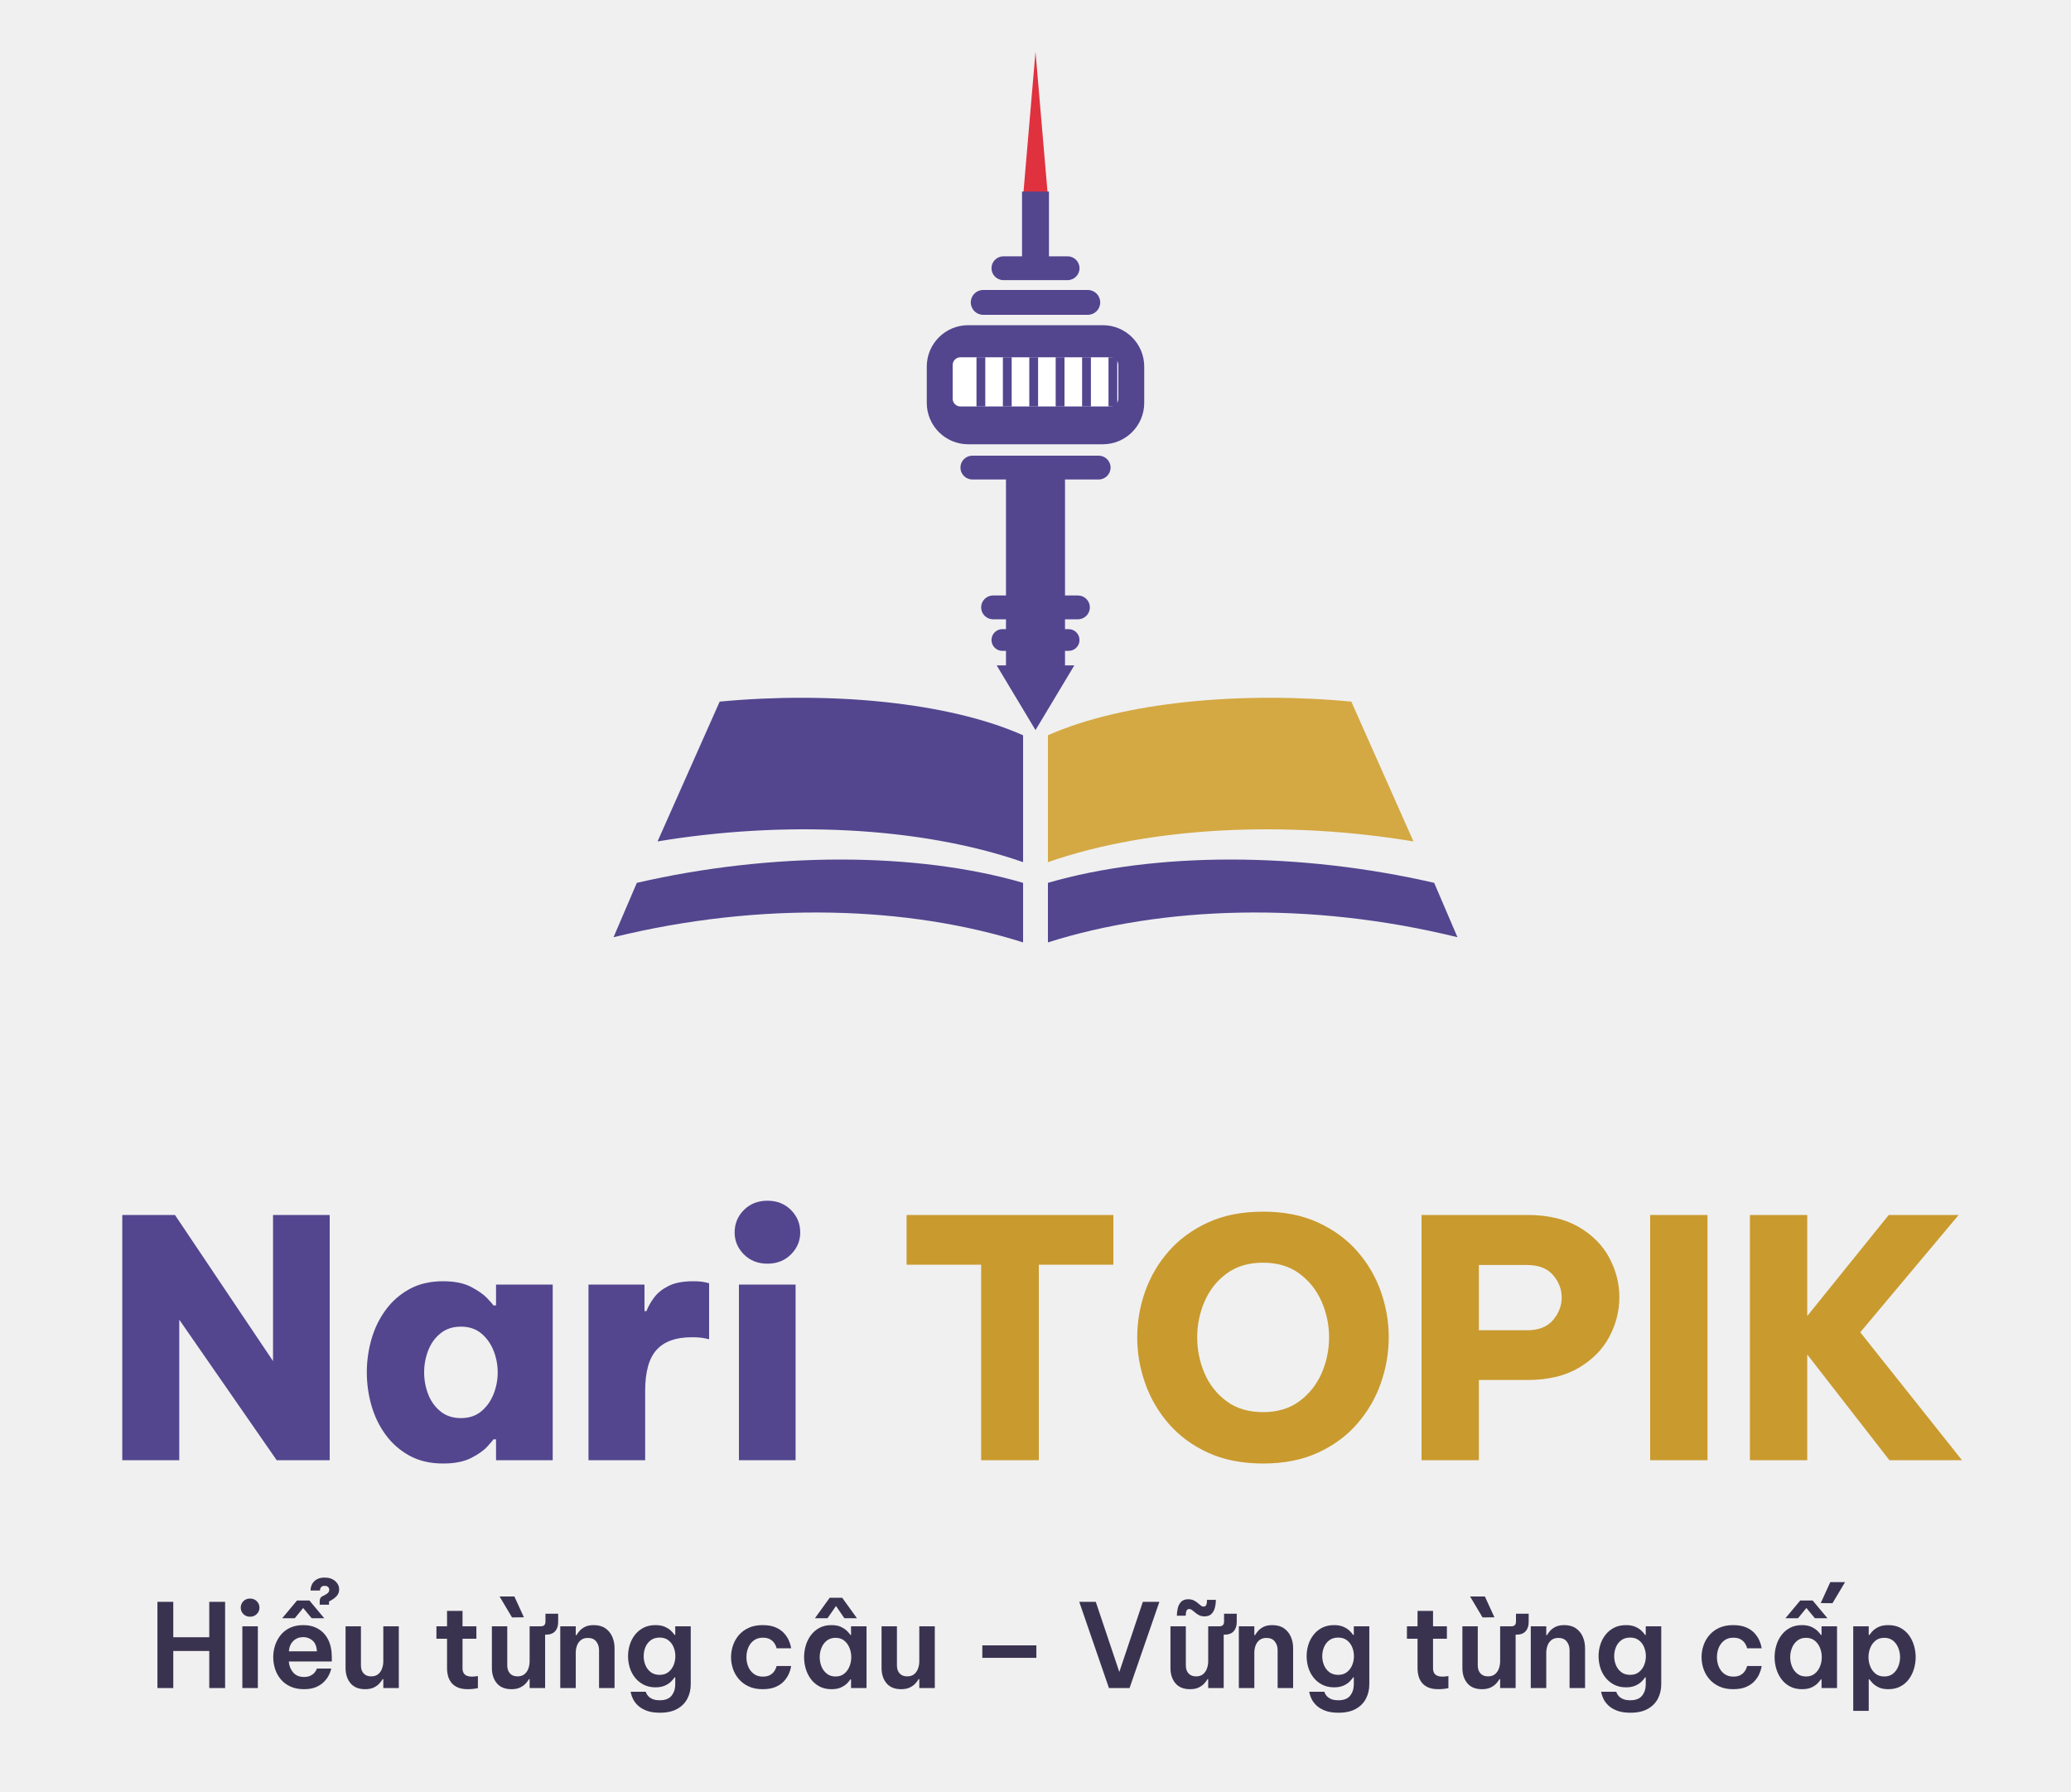
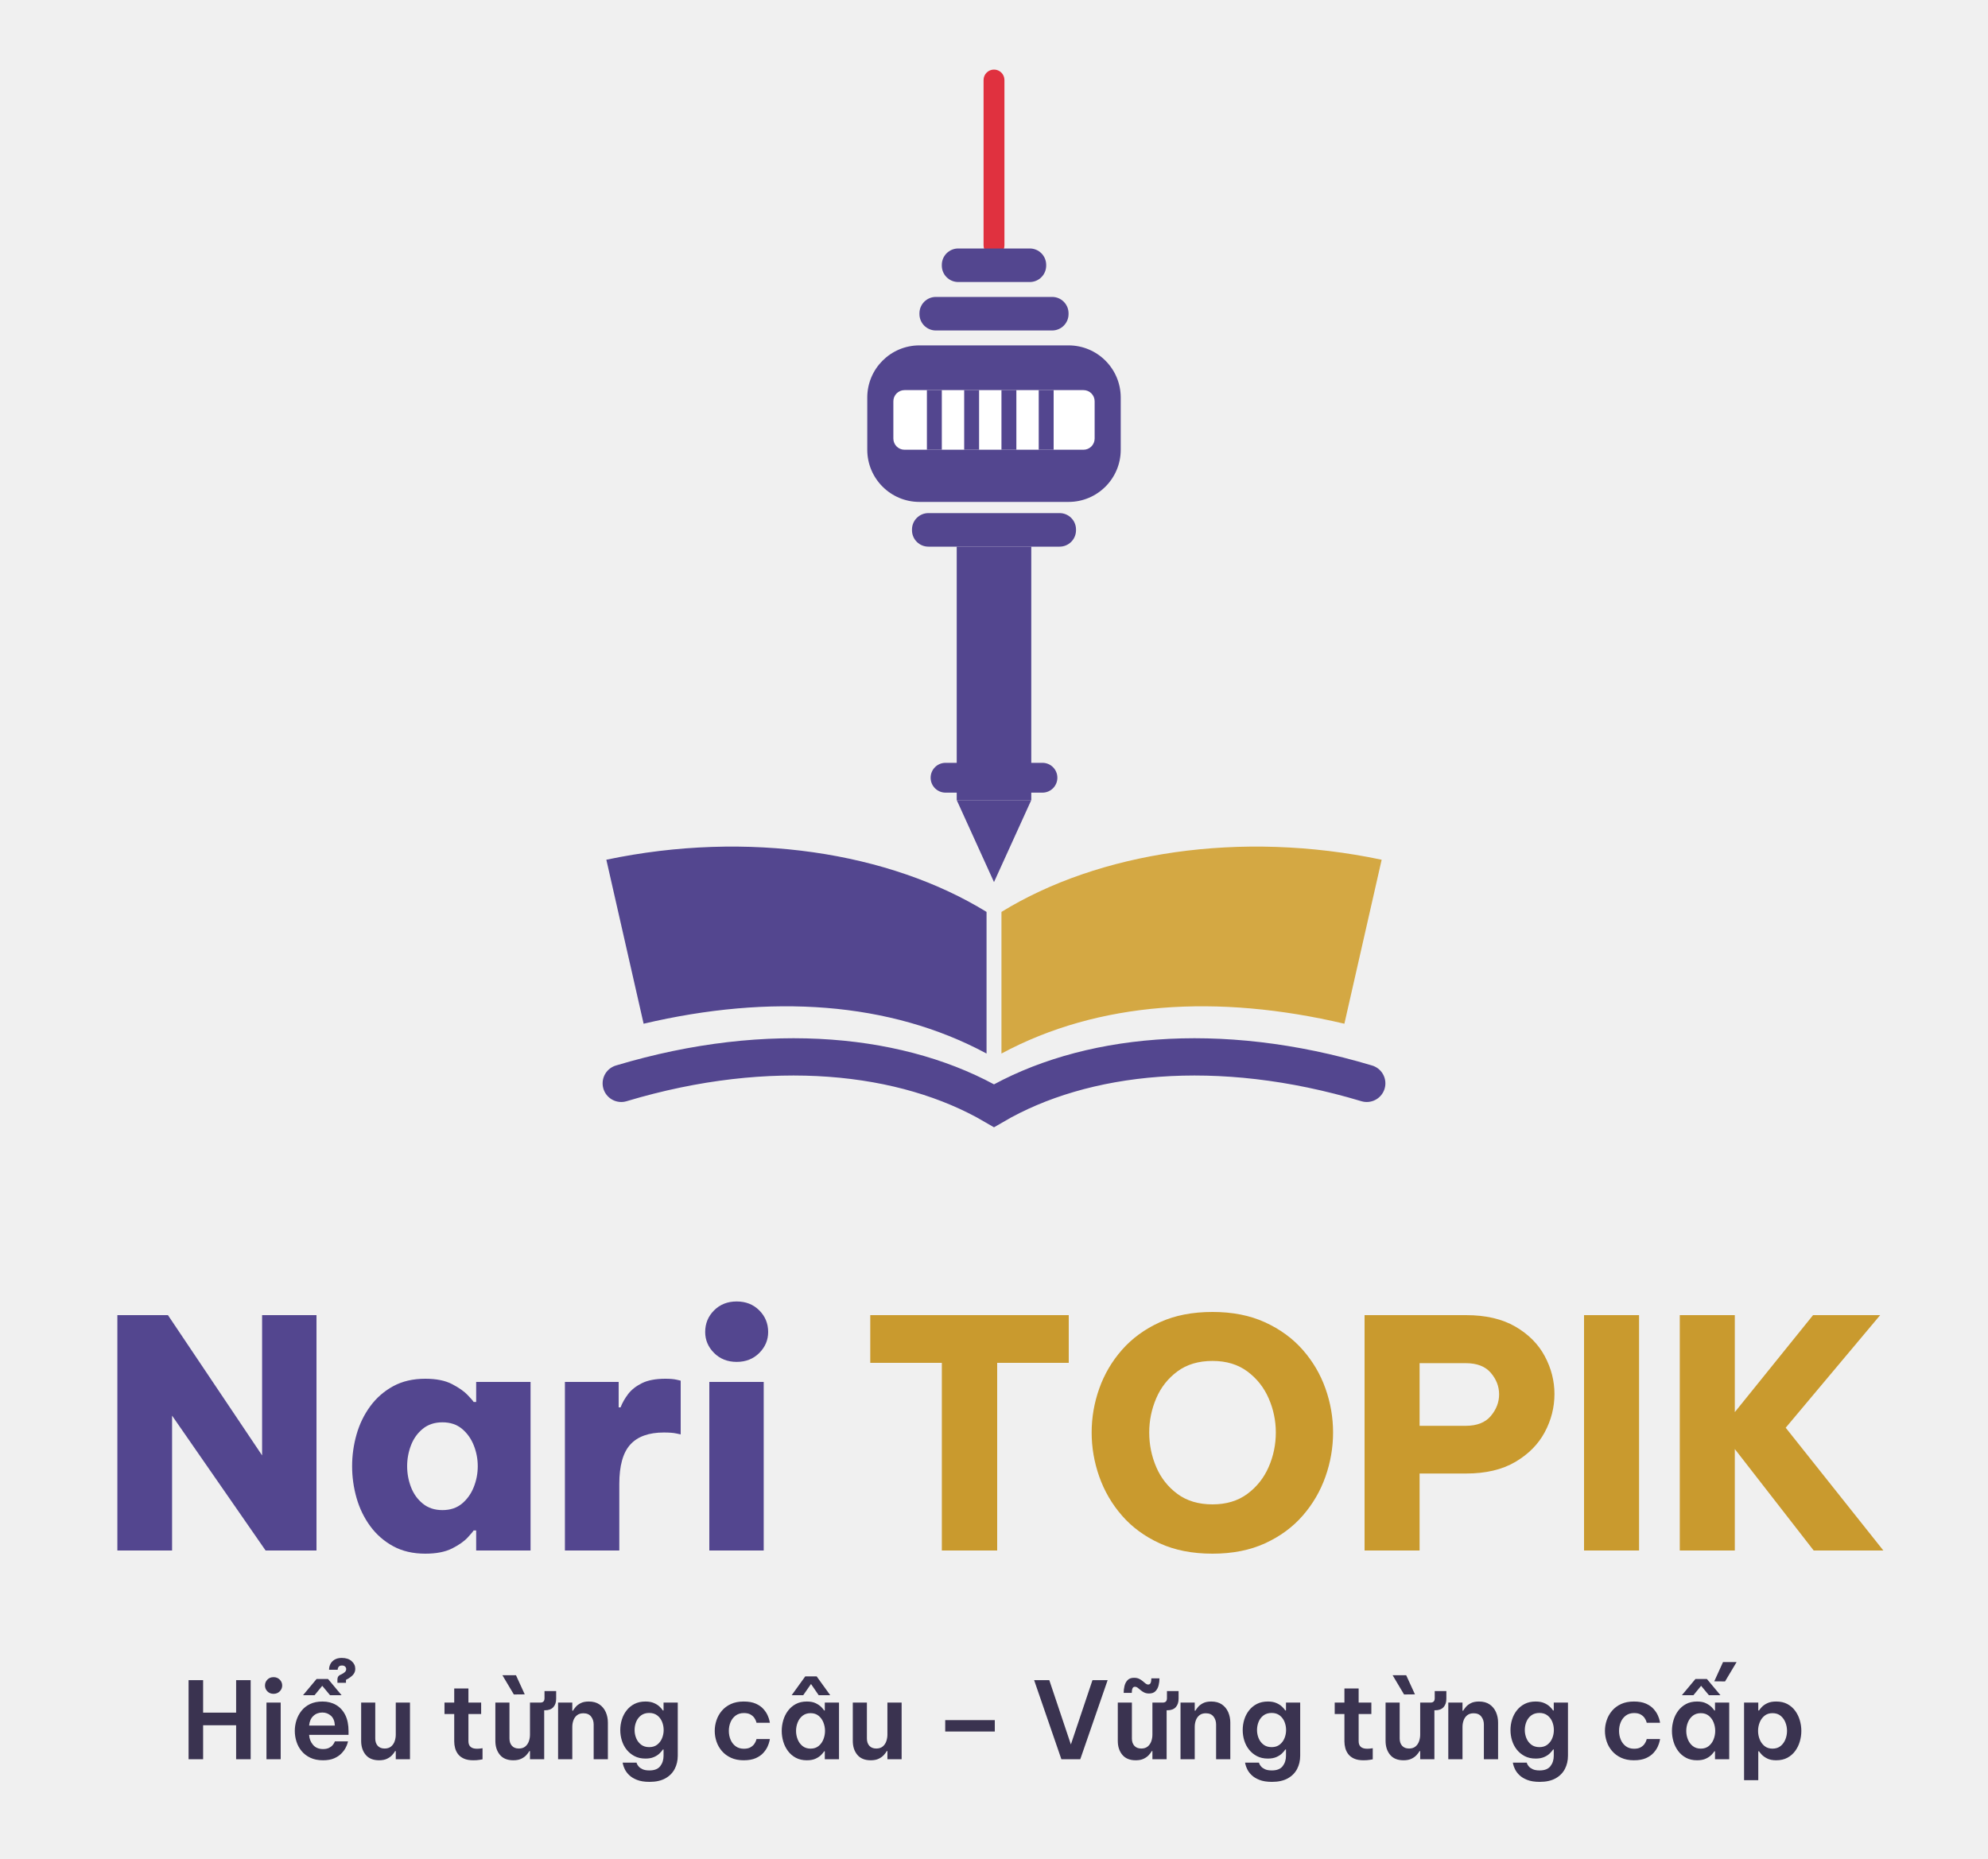
- <svg xmlns="http://www.w3.org/2000/svg" viewBox="0 0 400 346" width="400" height="346">
-   <g transform="translate(100,4) scale(1.0)">
-     <polygon points="100,6 102.4,34 97.6,34" fill="#E0313F" />
+ <svg xmlns="http://www.w3.org/2000/svg" viewBox="0 0 400 374" width="400" height="374">
+   <g transform="translate(50.00,-16.00) scale(1.5)">
+     <rect x="98.6" y="20" width="2.8" height="25" rx="1.4" fill="#E0313F" />
    <g fill="#53468F">
-       <rect x="97.4" y="33" width="5.2" height="14" />
-       <rect x="91.5" y="45.5" width="17" height="4.6" rx="2.3" />
-       <rect x="87.5" y="52" width="25" height="4.8" rx="2.4" />
-       <rect x="79" y="58.8" width="42" height="23" rx="8" />
-       <rect x="85.5" y="84" width="29" height="4.6" rx="2.3" />
-       <rect x="94.3" y="88" width="11.4" height="38" />
-       <rect x="89.5" y="111" width="21" height="4.6" rx="2.3" />
-       <rect x="91.5" y="117.5" width="17" height="4.2" rx="2.1" />
-       <polygon points="92.5,124.5 107.5,124.5 100,137" />
+       <rect x="93" y="44" width="14" height="4.5" rx="2.2" />
+       <rect x="90" y="50.5" width="20" height="4.5" rx="2.2" />
+       <rect x="83" y="57" width="34" height="21" rx="7" />
    </g>
-     <rect x="84" y="65" width="32" height="9.5" rx="1.5" fill="#FFFFFF" />
+     <rect x="86.5" y="63" width="27" height="8" rx="1.5" fill="#FFFFFF" />
    <g fill="#53468F">
-       <rect x="88.6" y="65" width="1.7" height="9.5" />
-       <rect x="93.7" y="65" width="1.7" height="9.5" />
-       <rect x="98.8" y="65" width="1.7" height="9.5" />
-       <rect x="103.9" y="65" width="1.7" height="9.5" />
-       <rect x="109.0" y="65" width="1.7" height="9.5" />
-       <rect x="114.1" y="65" width="1.7" height="9.5" />
+       <rect x="91" y="63" width="2" height="8" />
+       <rect x="96" y="63" width="2" height="8" />
+       <rect x="101" y="63" width="2" height="8" />
+       <rect x="106" y="63" width="2" height="8" />
+       <rect x="89" y="79.5" width="22" height="4.5" rx="2.2" />
+       <rect x="95" y="84" width="10" height="34" />
+       <rect x="91.5" y="113" width="17" height="4" rx="2" />
+       <polygon points="95,118 105,118 100,129" />
    </g>
-     <path d="M97.6 138 C83 131.5 60 129.5 39 131.5 L27 158.5 C51 154.5 77.5 155.5 97.6 162.5 Z" fill="#53468F" />
-     <path d="M102.4 138 C117 131.5 140 129.5 161 131.5 L173 158.5 C149 154.5 122.5 155.5 102.4 162.5 Z" fill="#D4A843" />
-     <path d="M97.6 166.5 C77 160.5 49 160.5 23 166.5 L18.5 177 C47 170 75.5 171 97.6 178 Z" fill="#53468F" />
-     <path d="M102.4 166.5 C123 160.5 151 160.5 177 166.5 L181.5 177 C153 170 124.5 171 102.4 178 Z" fill="#53468F" />
+     <path d="M99 133 C86 125 67 122 48 126 L53 148 C70 144 86 145 99 152 Z" fill="#53468F" />
+     <path d="M101 133 C114 125 133 122 152 126 L147 148 C130 144 114 145 101 152 Z" fill="#D4A843" />
+     <path d="M50 156 C70 150 88 152 100 159 C112 152 130 150 150 156" fill="none" stroke="#53468F" stroke-width="5" stroke-linecap="round" />
  </g>
-   <path d="M23.616 282.0V234.64H33.792L52.736 262.864V234.64H63.68V282.0H53.44L34.624 254.864V282.0Z M85.568 247.44Q88.896 247.44 90.976 248.528Q93.056 249.616 94.112 250.736Q95.168 251.856 95.296 252.112H95.808V248.08H106.752V282.0H95.808V277.968H95.296Q95.168 278.224 94.112 279.376Q93.056 280.528 90.976 281.584Q88.896 282.64 85.568 282.64Q81.856 282.64 79.104 281.136Q76.352 279.632 74.496 277.104Q72.64 274.576 71.744 271.44Q70.848 268.304 70.848 265.04Q70.848 261.776 71.744 258.64Q72.64 255.504 74.496 252.976Q76.352 250.448 79.104 248.944Q81.856 247.44 85.568 247.44ZM89.024 256.208Q86.656 256.208 85.056 257.52Q83.456 258.832 82.688 260.848Q81.92 262.864 81.92 265.04Q81.92 267.216 82.688 269.232Q83.456 271.248 85.056 272.56Q86.656 273.872 89.024 273.872Q91.392 273.872 92.96 272.56Q94.528 271.248 95.328 269.232Q96.128 267.216 96.128 265.04Q96.128 262.864 95.328 260.848Q94.528 258.832 92.96 257.52Q91.392 256.208 89.024 256.208Z M113.664 282.0V248.08H124.48V253.2H124.864Q125.376 251.856 126.368 250.544Q127.36 249.232 129.152 248.336Q130.944 247.44 133.888 247.44Q135.296 247.44 136.128 247.632Q136.96 247.824 136.96 247.824V258.64Q136.96 258.64 136.064 258.448Q135.168 258.256 133.568 258.256Q129.024 258.256 126.816 260.688Q124.608 263.12 124.608 268.624V282.0Z M148.224 244.048Q145.472 244.048 143.68 242.256Q141.888 240.464 141.888 238.032Q141.888 235.472 143.68 233.68Q145.472 231.888 148.224 231.888Q150.976 231.888 152.768 233.68Q154.56 235.472 154.56 238.032Q154.56 240.464 152.768 242.256Q150.976 244.048 148.224 244.048ZM142.72 282.0V248.08H153.664V282.0Z " fill="#53468F" />
-   <path d="M189.504 282.0V244.24H175.104V234.64H215.04V244.24H200.64V282.0Z M243.968 282.64Q237.888 282.64 233.344 280.56Q228.8 278.48 225.76 274.992Q222.72 271.504 221.184 267.152Q219.648 262.8 219.648 258.256Q219.648 253.712 221.184 249.392Q222.72 245.072 225.76 241.616Q228.8 238.16 233.344 236.08Q237.888 234.0 243.968 234.0Q249.984 234.0 254.528 236.08Q259.072 238.16 262.112 241.616Q265.152 245.072 266.688 249.392Q268.224 253.712 268.224 258.256Q268.224 262.8 266.688 267.152Q265.152 271.504 262.112 274.992Q259.072 278.48 254.528 280.56Q249.984 282.64 243.968 282.64ZM243.968 272.72Q248.128 272.72 250.976 270.608Q253.824 268.496 255.264 265.2Q256.704 261.904 256.704 258.256Q256.704 254.672 255.264 251.376Q253.824 248.08 250.976 245.968Q248.128 243.856 243.968 243.856Q239.744 243.856 236.896 245.968Q234.048 248.08 232.64 251.376Q231.232 254.672 231.232 258.256Q231.232 261.904 232.64 265.2Q234.048 268.496 236.896 270.608Q239.744 272.72 243.968 272.72Z M274.56 282.0V234.64H294.976Q300.928 234.64 304.896 236.944Q308.864 239.248 310.816 242.896Q312.768 246.544 312.768 250.512Q312.768 254.544 310.816 258.192Q308.864 261.84 304.896 264.176Q300.928 266.512 294.976 266.512H285.632V282.0ZM294.912 244.304H285.632V256.912H294.912Q298.304 256.912 299.968 254.928Q301.632 252.944 301.632 250.576Q301.632 248.208 299.968 246.256Q298.304 244.304 294.912 244.304Z M318.72 282.0V234.64H329.792V282.0Z M337.984 282.0V234.64H349.056V254.16L364.8 234.64H378.304L359.296 257.296L378.944 282.0H364.928L349.056 261.584V282.0Z" fill="#C99A2E" />
-   <path d="M30.406 326.0V309.35H33.466V316.19H40.419V309.35H43.479V326.0H40.419V318.845H33.466V326.0Z M48.294 312.23Q47.506 312.23 47.0 311.712Q46.494 311.195 46.494 310.475Q46.494 309.755 47.0 309.238Q47.506 308.72 48.294 308.72Q49.081 308.72 49.599 309.238Q50.116 309.755 50.116 310.475Q50.116 311.195 49.599 311.712Q49.081 312.23 48.294 312.23ZM46.809 326.0V314.075H49.801V326.0Z M61.749 309.913V309.192Q61.749 308.923 61.861 308.675Q61.974 308.428 62.266 308.27L62.604 308.113Q63.099 307.865 63.346 307.618Q63.594 307.37 63.594 307.01Q63.594 306.717 63.369 306.492Q63.144 306.267 62.716 306.267Q62.289 306.267 62.086 306.459Q61.884 306.65 61.839 306.875Q61.794 307.1 61.794 307.168H59.994Q59.971 306.582 60.241 306.009Q60.511 305.435 61.119 305.053Q61.726 304.67 62.671 304.67Q63.976 304.67 64.741 305.345Q65.506 306.02 65.506 306.965Q65.506 307.707 65.011 308.248Q64.516 308.788 63.639 309.238L63.549 309.283V309.913ZM54.504 312.522 57.361 309.103H59.769L62.626 312.522H60.196L58.554 310.543L56.934 312.522ZM58.711 326.225Q57.181 326.225 56.056 325.696Q54.931 325.168 54.2 324.279Q53.469 323.39 53.12 322.288Q52.771 321.185 52.771 320.038Q52.771 318.89 53.12 317.799Q53.469 316.707 54.177 315.808Q54.886 314.908 55.989 314.379Q57.091 313.85 58.599 313.85Q60.219 313.85 61.456 314.57Q62.694 315.29 63.391 316.674Q64.089 318.058 64.089 320.105V320.87H55.786Q55.854 322.085 56.607 322.974Q57.361 323.863 58.711 323.863Q59.476 323.863 59.971 323.615Q60.466 323.368 60.736 323.041Q61.006 322.715 61.107 322.479Q61.209 322.243 61.209 322.243H63.976Q63.976 322.243 63.875 322.636Q63.774 323.03 63.459 323.626Q63.144 324.223 62.559 324.819Q61.974 325.415 61.04 325.82Q60.106 326.225 58.711 326.225ZM55.786 318.913H61.209Q61.141 317.517 60.376 316.842Q59.611 316.168 58.576 316.168Q57.429 316.168 56.664 316.899Q55.899 317.63 55.786 318.913Z M70.524 326.225Q68.656 326.225 67.7 325.077Q66.744 323.93 66.744 322.13V314.075H69.714V321.635Q69.714 322.603 70.231 323.176Q70.749 323.75 71.694 323.75Q72.526 323.75 73.044 323.322Q73.561 322.895 73.797 322.22Q74.034 321.545 74.034 320.825V314.075H77.026V326.0H74.034V324.29H73.899Q73.674 324.695 73.257 325.145Q72.841 325.595 72.178 325.91Q71.514 326.225 70.524 326.225Z  M90.369 326.225Q89.154 326.225 88.366 325.865Q87.579 325.505 87.14 324.92Q86.701 324.335 86.521 323.637Q86.341 322.94 86.341 322.265V316.483H84.294V314.075H86.341V311.105H89.334V314.075H92.011V316.483H89.334V322.197Q89.334 323.795 91.134 323.795Q91.561 323.795 91.933 323.739Q92.304 323.683 92.304 323.683V326.022Q92.304 326.022 91.73 326.124Q91.156 326.225 90.369 326.225Z M98.896 312.365 96.489 308.315H99.346L101.191 312.342ZM98.784 326.225Q96.916 326.225 95.96 325.077Q95.004 323.93 95.004 322.13V314.075H97.974V321.635Q97.974 322.603 98.491 323.176Q99.009 323.75 99.954 323.75Q100.786 323.75 101.304 323.322Q101.821 322.895 102.058 322.22Q102.294 321.545 102.294 320.825V314.075H104.476Q105.354 314.075 105.354 313.152V311.645H107.806V313.243Q107.806 314.39 107.21 315.043Q106.614 315.695 105.444 315.695H105.286V326.0H102.294V324.29H102.159Q101.934 324.695 101.517 325.145Q101.101 325.595 100.438 325.91Q99.774 326.225 98.784 326.225Z M108.211 326.0V314.075H111.204V315.785H111.339Q111.519 315.47 111.901 315.009Q112.284 314.548 112.959 314.199Q113.634 313.85 114.669 313.85Q116.041 313.85 116.93 314.469Q117.819 315.087 118.257 316.1Q118.696 317.113 118.696 318.283V326.0H115.704V318.688Q115.704 317.72 115.164 317.023Q114.624 316.325 113.544 316.325Q112.711 316.325 112.194 316.741Q111.676 317.158 111.44 317.81Q111.204 318.462 111.204 319.183V326.0Z M127.471 330.77Q125.874 330.77 124.827 330.354Q123.781 329.938 123.174 329.341Q122.566 328.745 122.274 328.137Q121.981 327.53 121.891 327.125Q121.801 326.72 121.801 326.72H124.726Q124.726 326.72 124.816 326.967Q124.906 327.215 125.187 327.541Q125.469 327.868 126.009 328.115Q126.549 328.363 127.449 328.363Q129.024 328.363 129.721 327.462Q130.419 326.562 130.419 325.28V323.952H130.284Q130.036 324.335 129.575 324.785Q129.114 325.235 128.382 325.55Q127.651 325.865 126.616 325.865Q125.289 325.865 124.299 325.347Q123.309 324.83 122.634 323.975Q121.959 323.12 121.632 322.051Q121.306 320.983 121.306 319.858Q121.306 318.733 121.632 317.664Q121.959 316.595 122.634 315.729Q123.309 314.863 124.299 314.356Q125.289 313.85 126.616 313.85Q127.651 313.85 128.382 314.165Q129.114 314.48 129.575 314.919Q130.036 315.358 130.284 315.74H130.419V314.075H133.411V325.257Q133.411 326.81 132.759 328.059Q132.106 329.308 130.79 330.039Q129.474 330.77 127.471 330.77ZM127.404 323.457Q128.416 323.457 129.091 322.929Q129.766 322.4 130.104 321.579Q130.441 320.757 130.441 319.858Q130.441 318.935 130.104 318.114Q129.766 317.293 129.091 316.775Q128.416 316.257 127.404 316.257Q126.369 316.257 125.682 316.775Q124.996 317.293 124.659 318.114Q124.321 318.935 124.321 319.858Q124.321 320.757 124.659 321.579Q124.996 322.4 125.682 322.929Q126.369 323.457 127.404 323.457Z  M147.294 326.225Q145.764 326.225 144.616 325.696Q143.469 325.168 142.704 324.279Q141.939 323.39 141.567 322.288Q141.196 321.185 141.196 320.038Q141.196 318.89 141.567 317.788Q141.939 316.685 142.692 315.796Q143.446 314.908 144.594 314.379Q145.741 313.85 147.294 313.85Q148.824 313.85 149.836 314.3Q150.849 314.75 151.445 315.425Q152.041 316.1 152.334 316.764Q152.626 317.428 152.716 317.877Q152.806 318.327 152.806 318.327H149.994Q149.994 318.327 149.904 318.024Q149.814 317.72 149.544 317.315Q149.274 316.91 148.745 316.595Q148.216 316.28 147.339 316.28Q146.304 316.28 145.595 316.809Q144.886 317.337 144.526 318.192Q144.166 319.048 144.166 320.038Q144.166 321.027 144.526 321.882Q144.886 322.738 145.595 323.266Q146.304 323.795 147.339 323.795Q148.216 323.795 148.745 323.48Q149.274 323.165 149.544 322.76Q149.814 322.355 149.904 322.051Q149.994 321.748 149.994 321.748H152.806Q152.806 321.748 152.716 322.197Q152.626 322.647 152.334 323.311Q152.041 323.975 151.445 324.65Q150.849 325.325 149.836 325.775Q148.824 326.225 147.294 326.225Z M157.396 312.522 160.254 308.562H162.661L165.519 312.522H163.089L161.469 310.16L159.826 312.522ZM160.591 313.85Q161.739 313.85 162.481 314.221Q163.224 314.592 163.651 315.031Q164.079 315.47 164.236 315.74H164.371V314.075H167.364V326.0H164.371V324.335H164.236Q164.079 324.605 163.651 325.055Q163.224 325.505 162.481 325.865Q161.739 326.225 160.591 326.225Q159.264 326.225 158.274 325.696Q157.284 325.168 156.62 324.279Q155.956 323.39 155.63 322.288Q155.304 321.185 155.304 320.038Q155.304 318.89 155.63 317.788Q155.956 316.685 156.62 315.796Q157.284 314.908 158.274 314.379Q159.264 313.85 160.591 313.85ZM161.379 316.303Q160.366 316.303 159.68 316.854Q158.994 317.405 158.656 318.26Q158.319 319.115 158.319 320.038Q158.319 320.96 158.656 321.815Q158.994 322.67 159.68 323.221Q160.366 323.772 161.379 323.772Q162.391 323.772 163.066 323.221Q163.741 322.67 164.079 321.815Q164.416 320.96 164.416 320.038Q164.416 319.115 164.079 318.26Q163.741 317.405 163.066 316.854Q162.391 316.303 161.379 316.303Z M174.046 326.225Q172.179 326.225 171.223 325.077Q170.266 323.93 170.266 322.13V314.075H173.236V321.635Q173.236 322.603 173.754 323.176Q174.271 323.75 175.216 323.75Q176.049 323.75 176.566 323.322Q177.084 322.895 177.32 322.22Q177.556 321.545 177.556 320.825V314.075H180.549V326.0H177.556V324.29H177.421Q177.196 324.695 176.78 325.145Q176.364 325.595 175.7 325.91Q175.036 326.225 174.046 326.225Z  M189.729 320.173V317.765H200.169V320.173Z  M214.186 326.0 208.449 309.35H211.644L216.189 322.895L220.734 309.35H223.929L218.169 326.0Z M232.659 312.163Q232.051 312.163 231.624 311.949Q231.196 311.735 230.87 311.454Q230.544 311.173 230.262 310.959Q229.981 310.745 229.666 310.745Q229.306 310.745 229.16 311.094Q229.014 311.442 229.014 312.027H227.304Q227.304 311.308 227.484 310.565Q227.664 309.822 228.136 309.339Q228.609 308.855 229.486 308.855Q230.116 308.855 230.555 309.069Q230.994 309.283 231.32 309.564Q231.646 309.845 231.916 310.059Q232.186 310.272 232.479 310.272Q232.839 310.272 232.985 309.924Q233.131 309.575 233.131 308.967H234.841Q234.841 309.71 234.661 310.441Q234.481 311.173 234.009 311.668Q233.536 312.163 232.659 312.163ZM229.846 326.225Q227.979 326.225 227.022 325.077Q226.066 323.93 226.066 322.13V314.075H229.036V321.635Q229.036 322.603 229.554 323.176Q230.071 323.75 231.016 323.75Q231.849 323.75 232.366 323.322Q232.884 322.895 233.12 322.22Q233.356 321.545 233.356 320.825V314.075H235.539Q236.416 314.075 236.416 313.152V311.645H238.869V313.243Q238.869 314.39 238.272 315.043Q237.676 315.695 236.506 315.695H236.349V326.0H233.356V324.29H233.221Q232.996 324.695 232.58 325.145Q232.164 325.595 231.5 325.91Q230.836 326.225 229.846 326.225Z M239.274 326.0V314.075H242.266V315.785H242.401Q242.581 315.47 242.964 315.009Q243.346 314.548 244.021 314.199Q244.696 313.85 245.731 313.85Q247.104 313.85 247.993 314.469Q248.881 315.087 249.32 316.1Q249.759 317.113 249.759 318.283V326.0H246.766V318.688Q246.766 317.72 246.226 317.023Q245.686 316.325 244.606 316.325Q243.774 316.325 243.256 316.741Q242.739 317.158 242.502 317.81Q242.266 318.462 242.266 319.183V326.0Z M258.534 330.77Q256.936 330.77 255.89 330.354Q254.844 329.938 254.236 329.341Q253.629 328.745 253.336 328.137Q253.044 327.53 252.954 327.125Q252.864 326.72 252.864 326.72H255.789Q255.789 326.72 255.879 326.967Q255.969 327.215 256.25 327.541Q256.531 327.868 257.071 328.115Q257.611 328.363 258.511 328.363Q260.086 328.363 260.784 327.462Q261.481 326.562 261.481 325.28V323.952H261.346Q261.099 324.335 260.637 324.785Q260.176 325.235 259.445 325.55Q258.714 325.865 257.679 325.865Q256.351 325.865 255.361 325.347Q254.371 324.83 253.696 323.975Q253.021 323.12 252.695 322.051Q252.369 320.983 252.369 319.858Q252.369 318.733 252.695 317.664Q253.021 316.595 253.696 315.729Q254.371 314.863 255.361 314.356Q256.351 313.85 257.679 313.85Q258.714 313.85 259.445 314.165Q260.176 314.48 260.637 314.919Q261.099 315.358 261.346 315.74H261.481V314.075H264.474V325.257Q264.474 326.81 263.821 328.059Q263.169 329.308 261.852 330.039Q260.536 330.77 258.534 330.77ZM258.466 323.457Q259.479 323.457 260.154 322.929Q260.829 322.4 261.166 321.579Q261.504 320.757 261.504 319.858Q261.504 318.935 261.166 318.114Q260.829 317.293 260.154 316.775Q259.479 316.257 258.466 316.257Q257.431 316.257 256.745 316.775Q256.059 317.293 255.721 318.114Q255.384 318.935 255.384 319.858Q255.384 320.757 255.721 321.579Q256.059 322.4 256.745 322.929Q257.431 323.457 258.466 323.457Z  M277.816 326.225Q276.601 326.225 275.814 325.865Q275.026 325.505 274.587 324.92Q274.149 324.335 273.969 323.637Q273.789 322.94 273.789 322.265V316.483H271.741V314.075H273.789V311.105H276.781V314.075H279.459V316.483H276.781V322.197Q276.781 323.795 278.581 323.795Q279.009 323.795 279.38 323.739Q279.751 323.683 279.751 323.683V326.022Q279.751 326.022 279.178 326.124Q278.604 326.225 277.816 326.225Z M286.344 312.365 283.936 308.315H286.794L288.639 312.342ZM286.231 326.225Q284.364 326.225 283.407 325.077Q282.451 323.93 282.451 322.13V314.075H285.421V321.635Q285.421 322.603 285.939 323.176Q286.456 323.75 287.401 323.75Q288.234 323.75 288.751 323.322Q289.269 322.895 289.505 322.22Q289.741 321.545 289.741 320.825V314.075H291.924Q292.801 314.075 292.801 313.152V311.645H295.254V313.243Q295.254 314.39 294.657 315.043Q294.061 315.695 292.891 315.695H292.734V326.0H289.741V324.29H289.606Q289.381 324.695 288.965 325.145Q288.549 325.595 287.885 325.91Q287.221 326.225 286.231 326.225Z M295.659 326.0V314.075H298.651V315.785H298.786Q298.966 315.47 299.349 315.009Q299.731 314.548 300.406 314.199Q301.081 313.85 302.116 313.85Q303.489 313.85 304.377 314.469Q305.266 315.087 305.705 316.1Q306.144 317.113 306.144 318.283V326.0H303.151V318.688Q303.151 317.72 302.611 317.023Q302.071 316.325 300.991 316.325Q300.159 316.325 299.641 316.741Q299.124 317.158 298.887 317.81Q298.651 318.462 298.651 319.183V326.0Z M314.919 330.77Q313.321 330.77 312.275 330.354Q311.229 329.938 310.621 329.341Q310.014 328.745 309.721 328.137Q309.429 327.53 309.339 327.125Q309.249 326.72 309.249 326.72H312.174Q312.174 326.72 312.264 326.967Q312.354 327.215 312.635 327.541Q312.916 327.868 313.456 328.115Q313.996 328.363 314.896 328.363Q316.471 328.363 317.169 327.462Q317.866 326.562 317.866 325.28V323.952H317.731Q317.484 324.335 317.022 324.785Q316.561 325.235 315.83 325.55Q315.099 325.865 314.064 325.865Q312.736 325.865 311.746 325.347Q310.756 324.83 310.081 323.975Q309.406 323.12 309.08 322.051Q308.754 320.983 308.754 319.858Q308.754 318.733 309.08 317.664Q309.406 316.595 310.081 315.729Q310.756 314.863 311.746 314.356Q312.736 313.85 314.064 313.85Q315.099 313.85 315.83 314.165Q316.561 314.48 317.022 314.919Q317.484 315.358 317.731 315.74H317.866V314.075H320.859V325.257Q320.859 326.81 320.206 328.059Q319.554 329.308 318.237 330.039Q316.921 330.77 314.919 330.77ZM314.851 323.457Q315.864 323.457 316.539 322.929Q317.214 322.4 317.551 321.579Q317.889 320.757 317.889 319.858Q317.889 318.935 317.551 318.114Q317.214 317.293 316.539 316.775Q315.864 316.257 314.851 316.257Q313.816 316.257 313.13 316.775Q312.444 317.293 312.106 318.114Q311.769 318.935 311.769 319.858Q311.769 320.757 312.106 321.579Q312.444 322.4 313.13 322.929Q313.816 323.457 314.851 323.457Z  M334.741 326.225Q333.211 326.225 332.064 325.696Q330.916 325.168 330.151 324.279Q329.386 323.39 329.015 322.288Q328.644 321.185 328.644 320.038Q328.644 318.89 329.015 317.788Q329.386 316.685 330.14 315.796Q330.894 314.908 332.041 314.379Q333.189 313.85 334.741 313.85Q336.271 313.85 337.284 314.3Q338.296 314.75 338.892 315.425Q339.489 316.1 339.781 316.764Q340.074 317.428 340.164 317.877Q340.254 318.327 340.254 318.327H337.441Q337.441 318.327 337.351 318.024Q337.261 317.72 336.991 317.315Q336.721 316.91 336.192 316.595Q335.664 316.28 334.786 316.28Q333.751 316.28 333.042 316.809Q332.334 317.337 331.974 318.192Q331.614 319.048 331.614 320.038Q331.614 321.027 331.974 321.882Q332.334 322.738 333.042 323.266Q333.751 323.795 334.786 323.795Q335.664 323.795 336.192 323.48Q336.721 323.165 336.991 322.76Q337.261 322.355 337.351 322.051Q337.441 321.748 337.441 321.748H340.254Q340.254 321.748 340.164 322.197Q340.074 322.647 339.781 323.311Q339.489 323.975 338.892 324.65Q338.296 325.325 337.284 325.775Q336.271 326.225 334.741 326.225Z M353.934 309.62 351.661 309.598 353.506 305.548H356.364ZM344.844 312.522 347.701 309.103H350.109L352.966 312.522H350.536L348.894 310.543L347.274 312.522ZM348.039 313.85Q349.186 313.85 349.929 314.221Q350.671 314.592 351.099 315.031Q351.526 315.47 351.684 315.74H351.819V314.075H354.811V326.0H351.819V324.335H351.684Q351.526 324.605 351.099 325.055Q350.671 325.505 349.929 325.865Q349.186 326.225 348.039 326.225Q346.711 326.225 345.721 325.696Q344.731 325.168 344.067 324.279Q343.404 323.39 343.077 322.288Q342.751 321.185 342.751 320.038Q342.751 318.89 343.077 317.788Q343.404 316.685 344.067 315.796Q344.731 314.908 345.721 314.379Q346.711 313.85 348.039 313.85ZM348.826 316.303Q347.814 316.303 347.128 316.854Q346.441 317.405 346.104 318.26Q345.766 319.115 345.766 320.038Q345.766 320.96 346.104 321.815Q346.441 322.67 347.128 323.221Q347.814 323.772 348.826 323.772Q349.839 323.772 350.514 323.221Q351.189 322.67 351.526 321.815Q351.864 320.96 351.864 320.038Q351.864 319.115 351.526 318.26Q351.189 317.405 350.514 316.854Q349.839 316.303 348.826 316.303Z M357.939 330.41V314.075H360.931V315.74H361.089Q361.246 315.47 361.662 315.02Q362.079 314.57 362.821 314.21Q363.564 313.85 364.711 313.85Q366.061 313.85 367.051 314.379Q368.041 314.908 368.694 315.796Q369.346 316.685 369.672 317.788Q369.999 318.89 369.999 320.038Q369.999 321.185 369.672 322.288Q369.346 323.39 368.694 324.279Q368.041 325.168 367.051 325.696Q366.061 326.225 364.711 326.225Q363.564 326.225 362.821 325.854Q362.079 325.483 361.662 325.033Q361.246 324.582 361.089 324.335H360.931V330.41ZM360.886 320.038Q360.886 320.96 361.224 321.815Q361.561 322.67 362.236 323.221Q362.911 323.772 363.924 323.772Q364.959 323.772 365.634 323.221Q366.309 322.67 366.646 321.815Q366.984 320.96 366.984 320.038Q366.984 319.115 366.646 318.26Q366.309 317.405 365.634 316.854Q364.959 316.303 363.924 316.303Q362.911 316.303 362.236 316.854Q361.561 317.405 361.224 318.26Q360.886 319.115 360.886 320.038Z" fill="#3A3350" />
+   <path d="M23.616 312.0V264.64H33.792L52.736 292.864V264.64H63.68V312.0H53.44L34.624 284.864V312.0Z M85.568 277.44Q88.896 277.44 90.976 278.528Q93.056 279.616 94.112 280.736Q95.168 281.856 95.296 282.112H95.808V278.08H106.752V312.0H95.808V307.968H95.296Q95.168 308.224 94.112 309.376Q93.056 310.528 90.976 311.584Q88.896 312.64 85.568 312.64Q81.856 312.64 79.104 311.136Q76.352 309.632 74.496 307.104Q72.64 304.576 71.744 301.44Q70.848 298.304 70.848 295.04Q70.848 291.776 71.744 288.64Q72.64 285.504 74.496 282.976Q76.352 280.448 79.104 278.944Q81.856 277.44 85.568 277.44ZM89.024 286.208Q86.656 286.208 85.056 287.52Q83.456 288.832 82.688 290.848Q81.92 292.864 81.92 295.04Q81.92 297.216 82.688 299.232Q83.456 301.248 85.056 302.56Q86.656 303.872 89.024 303.872Q91.392 303.872 92.96 302.56Q94.528 301.248 95.328 299.232Q96.128 297.216 96.128 295.04Q96.128 292.864 95.328 290.848Q94.528 288.832 92.96 287.52Q91.392 286.208 89.024 286.208Z M113.664 312.0V278.08H124.48V283.2H124.864Q125.376 281.856 126.368 280.544Q127.36 279.232 129.152 278.336Q130.944 277.44 133.888 277.44Q135.296 277.44 136.128 277.632Q136.96 277.824 136.96 277.824V288.64Q136.96 288.64 136.064 288.448Q135.168 288.256 133.568 288.256Q129.024 288.256 126.816 290.688Q124.608 293.12 124.608 298.624V312.0Z M148.224 274.048Q145.472 274.048 143.68 272.256Q141.888 270.464 141.888 268.032Q141.888 265.472 143.68 263.68Q145.472 261.888 148.224 261.888Q150.976 261.888 152.768 263.68Q154.56 265.472 154.56 268.032Q154.56 270.464 152.768 272.256Q150.976 274.048 148.224 274.048ZM142.72 312.0V278.08H153.664V312.0Z " fill="#53468F" />
+   <path d="M189.504 312.0V274.24H175.104V264.64H215.04V274.24H200.64V312.0Z M243.968 312.64Q237.888 312.64 233.344 310.56Q228.8 308.48 225.76 304.992Q222.72 301.504 221.184 297.152Q219.648 292.8 219.648 288.256Q219.648 283.712 221.184 279.392Q222.72 275.072 225.76 271.616Q228.8 268.16 233.344 266.08Q237.888 264.0 243.968 264.0Q249.984 264.0 254.528 266.08Q259.072 268.16 262.112 271.616Q265.152 275.072 266.688 279.392Q268.224 283.712 268.224 288.256Q268.224 292.8 266.688 297.152Q265.152 301.504 262.112 304.992Q259.072 308.48 254.528 310.56Q249.984 312.64 243.968 312.64ZM243.968 302.72Q248.128 302.72 250.976 300.608Q253.824 298.496 255.264 295.2Q256.704 291.904 256.704 288.256Q256.704 284.672 255.264 281.376Q253.824 278.08 250.976 275.968Q248.128 273.856 243.968 273.856Q239.744 273.856 236.896 275.968Q234.048 278.08 232.64 281.376Q231.232 284.672 231.232 288.256Q231.232 291.904 232.64 295.2Q234.048 298.496 236.896 300.608Q239.744 302.72 243.968 302.72Z M274.56 312.0V264.64H294.976Q300.928 264.64 304.896 266.944Q308.864 269.248 310.816 272.896Q312.768 276.544 312.768 280.512Q312.768 284.544 310.816 288.192Q308.864 291.84 304.896 294.176Q300.928 296.512 294.976 296.512H285.632V312.0ZM294.912 274.304H285.632V286.912H294.912Q298.304 286.912 299.968 284.928Q301.632 282.944 301.632 280.576Q301.632 278.208 299.968 276.256Q298.304 274.304 294.912 274.304Z M318.72 312.0V264.64H329.792V312.0Z M337.984 312.0V264.64H349.056V284.16L364.8 264.64H378.304L359.296 287.296L378.944 312.0H364.928L349.056 291.584V312.0Z" fill="#C99A2E" />
+   <path d="M37.944 354.0V338.09H40.868V344.626H47.511V338.09H50.435V354.0H47.511V347.163H40.868V354.0Z M55.036 340.842Q54.284 340.842 53.8 340.347Q53.316 339.853 53.316 339.165Q53.316 338.477 53.8 337.982Q54.284 337.488 55.036 337.488Q55.789 337.488 56.283 337.982Q56.778 338.477 56.778 339.165Q56.778 339.853 56.283 340.347Q55.789 340.842 55.036 340.842ZM53.617 354.0V342.605H56.477V354.0Z M67.893 338.627V337.94Q67.893 337.682 68.001 337.445Q68.108 337.209 68.388 337.058L68.71 336.908Q69.183 336.671 69.42 336.434Q69.656 336.198 69.656 335.854Q69.656 335.575 69.441 335.36Q69.226 335.144 68.818 335.144Q68.409 335.144 68.216 335.327Q68.022 335.51 67.979 335.725Q67.936 335.94 67.936 336.005H66.216Q66.195 335.445 66.453 334.897Q66.711 334.349 67.291 333.983Q67.872 333.618 68.775 333.618Q70.022 333.618 70.753 334.263Q71.484 334.908 71.484 335.811Q71.484 336.521 71.011 337.037Q70.538 337.553 69.699 337.983L69.613 338.026V338.627ZM60.97 341.122 63.701 337.853H66.001L68.732 341.122H66.41L64.84 339.23L63.292 341.122ZM64.991 354.215Q63.529 354.215 62.454 353.71Q61.379 353.204 60.68 352.355Q59.981 351.506 59.648 350.452Q59.315 349.399 59.315 348.303Q59.315 347.206 59.648 346.163Q59.981 345.12 60.659 344.26Q61.336 343.401 62.389 342.895Q63.443 342.39 64.883 342.39Q66.431 342.39 67.614 343.078Q68.796 343.766 69.463 345.088Q70.129 346.411 70.129 348.367V349.098H62.196Q62.26 350.259 62.981 351.108Q63.701 351.957 64.991 351.957Q65.722 351.957 66.195 351.721Q66.668 351.485 66.926 351.173Q67.184 350.861 67.281 350.635Q67.377 350.409 67.377 350.409H70.022Q70.022 350.409 69.925 350.786Q69.828 351.162 69.527 351.732Q69.226 352.301 68.667 352.871Q68.108 353.441 67.216 353.828Q66.324 354.215 64.991 354.215ZM62.196 347.228H67.377Q67.313 345.894 66.582 345.25Q65.851 344.605 64.862 344.605Q63.765 344.605 63.034 345.303Q62.303 346.002 62.196 347.228Z M76.278 354.215Q74.494 354.215 73.58 353.118Q72.666 352.022 72.666 350.302V342.605H75.504V349.829Q75.504 350.753 75.999 351.302Q76.493 351.85 77.396 351.85Q78.192 351.85 78.686 351.442Q79.181 351.033 79.407 350.388Q79.632 349.743 79.632 349.055V342.605H82.492V354.0H79.632V352.366H79.503Q79.288 352.753 78.891 353.183Q78.493 353.613 77.859 353.914Q77.224 354.215 76.278 354.215Z  M95.241 354.215Q94.08 354.215 93.328 353.871Q92.575 353.527 92.156 352.968Q91.737 352.409 91.565 351.743Q91.393 351.076 91.393 350.431V344.906H89.436V342.605H91.393V339.767H94.252V342.605H96.811V344.906H94.252V350.366Q94.252 351.893 95.972 351.893Q96.381 351.893 96.736 351.839Q97.09 351.786 97.09 351.786V354.022Q97.09 354.022 96.542 354.118Q95.994 354.215 95.241 354.215Z M103.39 340.971 101.089 337.101H103.82L105.583 340.95ZM103.282 354.215Q101.498 354.215 100.584 353.118Q99.67 352.022 99.67 350.302V342.605H102.508V349.829Q102.508 350.753 103.003 351.302Q103.497 351.85 104.4 351.85Q105.196 351.85 105.69 351.442Q106.185 351.033 106.411 350.388Q106.636 349.743 106.636 349.055V342.605H108.722Q109.56 342.605 109.56 341.724V340.283H111.904V341.81Q111.904 342.906 111.334 343.529Q110.764 344.153 109.646 344.153H109.496V354.0H106.636V352.366H106.507Q106.292 352.753 105.895 353.183Q105.497 353.613 104.863 353.914Q104.228 354.215 103.282 354.215Z M112.291 354.0V342.605H115.15V344.239H115.279Q115.451 343.938 115.817 343.497Q116.182 343.057 116.827 342.723Q117.472 342.39 118.461 342.39Q119.773 342.39 120.622 342.981Q121.471 343.572 121.891 344.54Q122.31 345.507 122.31 346.625V354.0H119.45V347.012Q119.45 346.088 118.934 345.422Q118.418 344.755 117.386 344.755Q116.591 344.755 116.096 345.153Q115.602 345.55 115.376 346.174Q115.15 346.798 115.15 347.486V354.0Z M130.695 358.558Q129.168 358.558 128.169 358.16Q127.169 357.762 126.588 357.193Q126.008 356.623 125.728 356.043Q125.449 355.462 125.363 355.075Q125.277 354.688 125.277 354.688H128.072Q128.072 354.688 128.158 354.924Q128.244 355.161 128.513 355.473Q128.781 355.784 129.297 356.021Q129.813 356.257 130.673 356.257Q132.178 356.257 132.845 355.398Q133.511 354.538 133.511 353.312V352.043H133.382Q133.146 352.409 132.705 352.839Q132.264 353.269 131.566 353.57Q130.867 353.871 129.878 353.871Q128.609 353.871 127.663 353.376Q126.717 352.882 126.072 352.065Q125.427 351.248 125.116 350.227Q124.804 349.206 124.804 348.13Q124.804 347.055 125.116 346.034Q125.427 345.013 126.072 344.185Q126.717 343.358 127.663 342.874Q128.609 342.39 129.878 342.39Q130.867 342.39 131.566 342.691Q132.264 342.992 132.705 343.411Q133.146 343.831 133.382 344.196H133.511V342.605H136.371V353.291Q136.371 354.774 135.747 355.967Q135.124 357.161 133.866 357.859Q132.608 358.558 130.695 358.558ZM130.63 351.57Q131.598 351.57 132.243 351.065Q132.888 350.56 133.21 349.775Q133.533 348.99 133.533 348.13Q133.533 347.249 133.21 346.464Q132.888 345.68 132.243 345.185Q131.598 344.69 130.63 344.69Q129.641 344.69 128.986 345.185Q128.33 345.68 128.007 346.464Q127.685 347.249 127.685 348.13Q127.685 348.99 128.007 349.775Q128.33 350.56 128.986 351.065Q129.641 351.57 130.63 351.57Z  M149.636 354.215Q148.174 354.215 147.078 353.71Q145.981 353.204 145.25 352.355Q144.519 351.506 144.165 350.452Q143.81 349.399 143.81 348.303Q143.81 347.206 144.165 346.153Q144.519 345.099 145.24 344.25Q145.96 343.401 147.056 342.895Q148.153 342.39 149.636 342.39Q151.098 342.39 152.066 342.82Q153.033 343.25 153.603 343.895Q154.173 344.54 154.452 345.174Q154.732 345.808 154.818 346.238Q154.904 346.668 154.904 346.668H152.216Q152.216 346.668 152.13 346.378Q152.044 346.088 151.786 345.701Q151.528 345.314 151.023 345.013Q150.518 344.712 149.679 344.712Q148.69 344.712 148.013 345.217Q147.336 345.723 146.992 346.539Q146.648 347.356 146.648 348.303Q146.648 349.248 146.992 350.065Q147.336 350.882 148.013 351.388Q148.69 351.893 149.679 351.893Q150.518 351.893 151.023 351.592Q151.528 351.291 151.786 350.904Q152.044 350.517 152.13 350.227Q152.216 349.937 152.216 349.937H154.904Q154.904 349.937 154.818 350.366Q154.732 350.796 154.452 351.431Q154.173 352.065 153.603 352.71Q153.033 353.355 152.066 353.785Q151.098 354.215 149.636 354.215Z M159.29 341.122 162.02 337.337H164.321L167.051 341.122H164.729L163.181 338.864L161.612 341.122ZM162.343 342.39Q163.439 342.39 164.149 342.745Q164.858 343.099 165.267 343.519Q165.675 343.938 165.826 344.196H165.955V342.605H168.814V354.0H165.955V352.409H165.826Q165.675 352.667 165.267 353.097Q164.858 353.527 164.149 353.871Q163.439 354.215 162.343 354.215Q161.074 354.215 160.128 353.71Q159.182 353.204 158.548 352.355Q157.914 351.506 157.602 350.452Q157.29 349.399 157.29 348.303Q157.29 347.206 157.602 346.153Q157.914 345.099 158.548 344.25Q159.182 343.401 160.128 342.895Q161.074 342.39 162.343 342.39ZM163.095 344.733Q162.128 344.733 161.472 345.26Q160.816 345.787 160.494 346.604Q160.171 347.421 160.171 348.303Q160.171 349.184 160.494 350.001Q160.816 350.818 161.472 351.345Q162.128 351.872 163.095 351.872Q164.063 351.872 164.708 351.345Q165.353 350.818 165.675 350.001Q165.998 349.184 165.998 348.303Q165.998 347.421 165.675 346.604Q165.353 345.787 164.708 345.26Q164.063 344.733 163.095 344.733Z M175.2 354.215Q173.415 354.215 172.502 353.118Q171.588 352.022 171.588 350.302V342.605H174.426V349.829Q174.426 350.753 174.92 351.302Q175.415 351.85 176.318 351.85Q177.113 351.85 177.608 351.442Q178.102 351.033 178.328 350.388Q178.554 349.743 178.554 349.055V342.605H181.413V354.0H178.554V352.366H178.425Q178.21 352.753 177.812 353.183Q177.414 353.613 176.78 353.914Q176.146 354.215 175.2 354.215Z  M190.185 348.432V346.131H200.161V348.432Z  M213.556 354.0 208.073 338.09H211.126L215.469 351.033L219.812 338.09H222.865L217.361 354.0Z M231.207 340.777Q230.627 340.777 230.218 340.573Q229.81 340.369 229.498 340.1Q229.186 339.832 228.918 339.627Q228.649 339.423 228.348 339.423Q228.004 339.423 227.864 339.756Q227.724 340.089 227.724 340.649H226.09Q226.09 339.961 226.262 339.251Q226.434 338.541 226.886 338.079Q227.337 337.617 228.176 337.617Q228.778 337.617 229.197 337.821Q229.616 338.026 229.928 338.294Q230.24 338.563 230.498 338.767Q230.756 338.971 231.035 338.971Q231.379 338.971 231.519 338.638Q231.659 338.305 231.659 337.724H233.293Q233.293 338.434 233.121 339.133Q232.949 339.832 232.497 340.304Q232.046 340.777 231.207 340.777ZM228.52 354.215Q226.735 354.215 225.822 353.118Q224.908 352.022 224.908 350.302V342.605H227.746V349.829Q227.746 350.753 228.24 351.302Q228.735 351.85 229.638 351.85Q230.433 351.85 230.928 351.442Q231.422 351.033 231.648 350.388Q231.874 349.743 231.874 349.055V342.605H233.959Q234.798 342.605 234.798 341.724V340.283H237.141V341.81Q237.141 342.906 236.572 343.529Q236.002 344.153 234.884 344.153H234.733V354.0H231.874V352.366H231.745Q231.53 352.753 231.132 353.183Q230.734 353.613 230.1 353.914Q229.466 354.215 228.52 354.215Z M237.528 354.0V342.605H240.388V344.239H240.517Q240.689 343.938 241.054 343.497Q241.42 343.057 242.065 342.723Q242.71 342.39 243.699 342.39Q245.01 342.39 245.86 342.981Q246.709 343.572 247.128 344.54Q247.547 345.507 247.547 346.625V354.0H244.688V347.012Q244.688 346.088 244.172 345.422Q243.656 344.755 242.624 344.755Q241.828 344.755 241.334 345.153Q240.839 345.55 240.614 346.174Q240.388 346.798 240.388 347.486V354.0Z M255.932 358.558Q254.406 358.558 253.406 358.16Q252.406 357.762 251.826 357.193Q251.245 356.623 250.966 356.043Q250.686 355.462 250.6 355.075Q250.514 354.688 250.514 354.688H253.309Q253.309 354.688 253.395 354.924Q253.481 355.161 253.75 355.473Q254.019 355.784 254.535 356.021Q255.051 356.257 255.911 356.257Q257.416 356.257 258.082 355.398Q258.749 354.538 258.749 353.312V352.043H258.62Q258.383 352.409 257.942 352.839Q257.502 353.269 256.803 353.57Q256.104 353.871 255.115 353.871Q253.847 353.871 252.901 353.376Q251.955 352.882 251.31 352.065Q250.665 351.248 250.353 350.227Q250.041 349.206 250.041 348.13Q250.041 347.055 250.353 346.034Q250.665 345.013 251.31 344.185Q251.955 343.358 252.901 342.874Q253.847 342.39 255.115 342.39Q256.104 342.39 256.803 342.691Q257.502 342.992 257.942 343.411Q258.383 343.831 258.62 344.196H258.749V342.605H261.608V353.291Q261.608 354.774 260.985 355.967Q260.361 357.161 259.104 357.859Q257.846 358.558 255.932 358.558ZM255.868 351.57Q256.835 351.57 257.48 351.065Q258.125 350.56 258.448 349.775Q258.77 348.99 258.77 348.13Q258.77 347.249 258.448 346.464Q258.125 345.68 257.48 345.185Q256.835 344.69 255.868 344.69Q254.879 344.69 254.223 345.185Q253.567 345.68 253.245 346.464Q252.922 347.249 252.922 348.13Q252.922 348.99 253.245 349.775Q253.567 350.56 254.223 351.065Q254.879 351.57 255.868 351.57Z  M274.358 354.215Q273.197 354.215 272.444 353.871Q271.692 353.527 271.273 352.968Q270.853 352.409 270.681 351.743Q270.509 351.076 270.509 350.431V344.906H268.553V342.605H270.509V339.767H273.369V342.605H275.927V344.906H273.369V350.366Q273.369 351.893 275.089 351.893Q275.497 351.893 275.852 351.839Q276.207 351.786 276.207 351.786V354.022Q276.207 354.022 275.659 354.118Q275.11 354.215 274.358 354.215Z M282.506 340.971 280.206 337.101H282.936L284.699 340.95ZM282.399 354.215Q280.614 354.215 279.701 353.118Q278.787 352.022 278.787 350.302V342.605H281.625V349.829Q281.625 350.753 282.119 351.302Q282.614 351.85 283.517 351.85Q284.312 351.85 284.807 351.442Q285.301 351.033 285.527 350.388Q285.753 349.743 285.753 349.055V342.605H287.838Q288.677 342.605 288.677 341.724V340.283H291.02V341.81Q291.02 342.906 290.451 343.529Q289.881 344.153 288.763 344.153H288.612V354.0H285.753V352.366H285.624Q285.409 352.753 285.011 353.183Q284.613 353.613 283.979 353.914Q283.345 354.215 282.399 354.215Z M291.407 354.0V342.605H294.267V344.239H294.396Q294.568 343.938 294.933 343.497Q295.299 343.057 295.944 342.723Q296.589 342.39 297.578 342.39Q298.889 342.39 299.739 342.981Q300.588 343.572 301.007 344.54Q301.426 345.507 301.426 346.625V354.0H298.567V347.012Q298.567 346.088 298.051 345.422Q297.535 344.755 296.503 344.755Q295.707 344.755 295.213 345.153Q294.718 345.55 294.493 346.174Q294.267 346.798 294.267 347.486V354.0Z M309.811 358.558Q308.285 358.558 307.285 358.16Q306.285 357.762 305.705 357.193Q305.124 356.623 304.845 356.043Q304.565 355.462 304.479 355.075Q304.393 354.688 304.393 354.688H307.188Q307.188 354.688 307.274 354.924Q307.36 355.161 307.629 355.473Q307.898 355.784 308.414 356.021Q308.93 356.257 309.79 356.257Q311.295 356.257 311.961 355.398Q312.628 354.538 312.628 353.312V352.043H312.499Q312.262 352.409 311.822 352.839Q311.381 353.269 310.682 353.57Q309.983 353.871 308.994 353.871Q307.726 353.871 306.78 353.376Q305.834 352.882 305.189 352.065Q304.544 351.248 304.232 350.227Q303.92 349.206 303.92 348.13Q303.92 347.055 304.232 346.034Q304.544 345.013 305.189 344.185Q305.834 343.358 306.78 342.874Q307.726 342.39 308.994 342.39Q309.983 342.39 310.682 342.691Q311.381 342.992 311.822 343.411Q312.262 343.831 312.499 344.196H312.628V342.605H315.487V353.291Q315.487 354.774 314.864 355.967Q314.24 357.161 312.983 357.859Q311.725 358.558 309.811 358.558ZM309.747 351.57Q310.714 351.57 311.359 351.065Q312.004 350.56 312.327 349.775Q312.649 348.99 312.649 348.13Q312.649 347.249 312.327 346.464Q312.004 345.68 311.359 345.185Q310.714 344.69 309.747 344.69Q308.758 344.69 308.102 345.185Q307.446 345.68 307.124 346.464Q306.801 347.249 306.801 348.13Q306.801 348.99 307.124 349.775Q307.446 350.56 308.102 351.065Q308.758 351.57 309.747 351.57Z  M328.753 354.215Q327.291 354.215 326.194 353.71Q325.098 353.204 324.367 352.355Q323.636 351.506 323.281 350.452Q322.926 349.399 322.926 348.303Q322.926 347.206 323.281 346.153Q323.636 345.099 324.356 344.25Q325.076 343.401 326.173 342.895Q327.269 342.39 328.753 342.39Q330.215 342.39 331.182 342.82Q332.15 343.25 332.719 343.895Q333.289 344.54 333.569 345.174Q333.848 345.808 333.934 346.238Q334.02 346.668 334.02 346.668H331.333Q331.333 346.668 331.247 346.378Q331.161 346.088 330.903 345.701Q330.645 345.314 330.139 345.013Q329.634 344.712 328.796 344.712Q327.807 344.712 327.13 345.217Q326.452 345.723 326.108 346.539Q325.764 347.356 325.764 348.303Q325.764 349.248 326.108 350.065Q326.452 350.882 327.13 351.388Q327.807 351.893 328.796 351.893Q329.634 351.893 330.139 351.592Q330.645 351.291 330.903 350.904Q331.161 350.517 331.247 350.227Q331.333 349.937 331.333 349.937H334.02Q334.02 349.937 333.934 350.366Q333.848 350.796 333.569 351.431Q333.289 352.065 332.719 352.71Q332.15 353.355 331.182 353.785Q330.215 354.215 328.753 354.215Z M347.092 338.348 344.921 338.327 346.684 334.457H349.414ZM338.406 341.122 341.137 337.853H343.437L346.168 341.122H343.846L342.276 339.23L340.728 341.122ZM341.459 342.39Q342.556 342.39 343.265 342.745Q343.975 343.099 344.383 343.519Q344.792 343.938 344.942 344.196H345.071V342.605H347.931V354.0H345.071V352.409H344.942Q344.792 352.667 344.383 353.097Q343.975 353.527 343.265 353.871Q342.556 354.215 341.459 354.215Q340.191 354.215 339.245 353.71Q338.299 353.204 337.664 352.355Q337.03 351.506 336.718 350.452Q336.407 349.399 336.407 348.303Q336.407 347.206 336.718 346.153Q337.03 345.099 337.664 344.25Q338.299 343.401 339.245 342.895Q340.191 342.39 341.459 342.39ZM342.212 344.733Q341.244 344.733 340.588 345.26Q339.933 345.787 339.61 346.604Q339.288 347.421 339.288 348.303Q339.288 349.184 339.61 350.001Q339.933 350.818 340.588 351.345Q341.244 351.872 342.212 351.872Q343.179 351.872 343.824 351.345Q344.469 350.818 344.792 350.001Q345.114 349.184 345.114 348.303Q345.114 347.421 344.792 346.604Q344.469 345.787 343.824 345.26Q343.179 344.733 342.212 344.733Z M350.919 358.214V342.605H353.779V344.196H353.929Q354.08 343.938 354.477 343.508Q354.875 343.078 355.585 342.734Q356.294 342.39 357.391 342.39Q358.681 342.39 359.627 342.895Q360.573 343.401 361.196 344.25Q361.82 345.099 362.131 346.153Q362.443 347.206 362.443 348.303Q362.443 349.399 362.131 350.452Q361.82 351.506 361.196 352.355Q360.573 353.204 359.627 353.71Q358.681 354.215 357.391 354.215Q356.294 354.215 355.585 353.86Q354.875 353.505 354.477 353.076Q354.08 352.646 353.929 352.409H353.779V358.214ZM353.736 348.303Q353.736 349.184 354.058 350.001Q354.381 350.818 355.026 351.345Q355.671 351.872 356.638 351.872Q357.627 351.872 358.272 351.345Q358.917 350.818 359.24 350.001Q359.562 349.184 359.562 348.303Q359.562 347.421 359.24 346.604Q358.917 345.787 358.272 345.26Q357.627 344.733 356.638 344.733Q355.671 344.733 355.026 345.26Q354.381 345.787 354.058 346.604Q353.736 347.421 353.736 348.303Z" fill="#3A3350" />
</svg>
